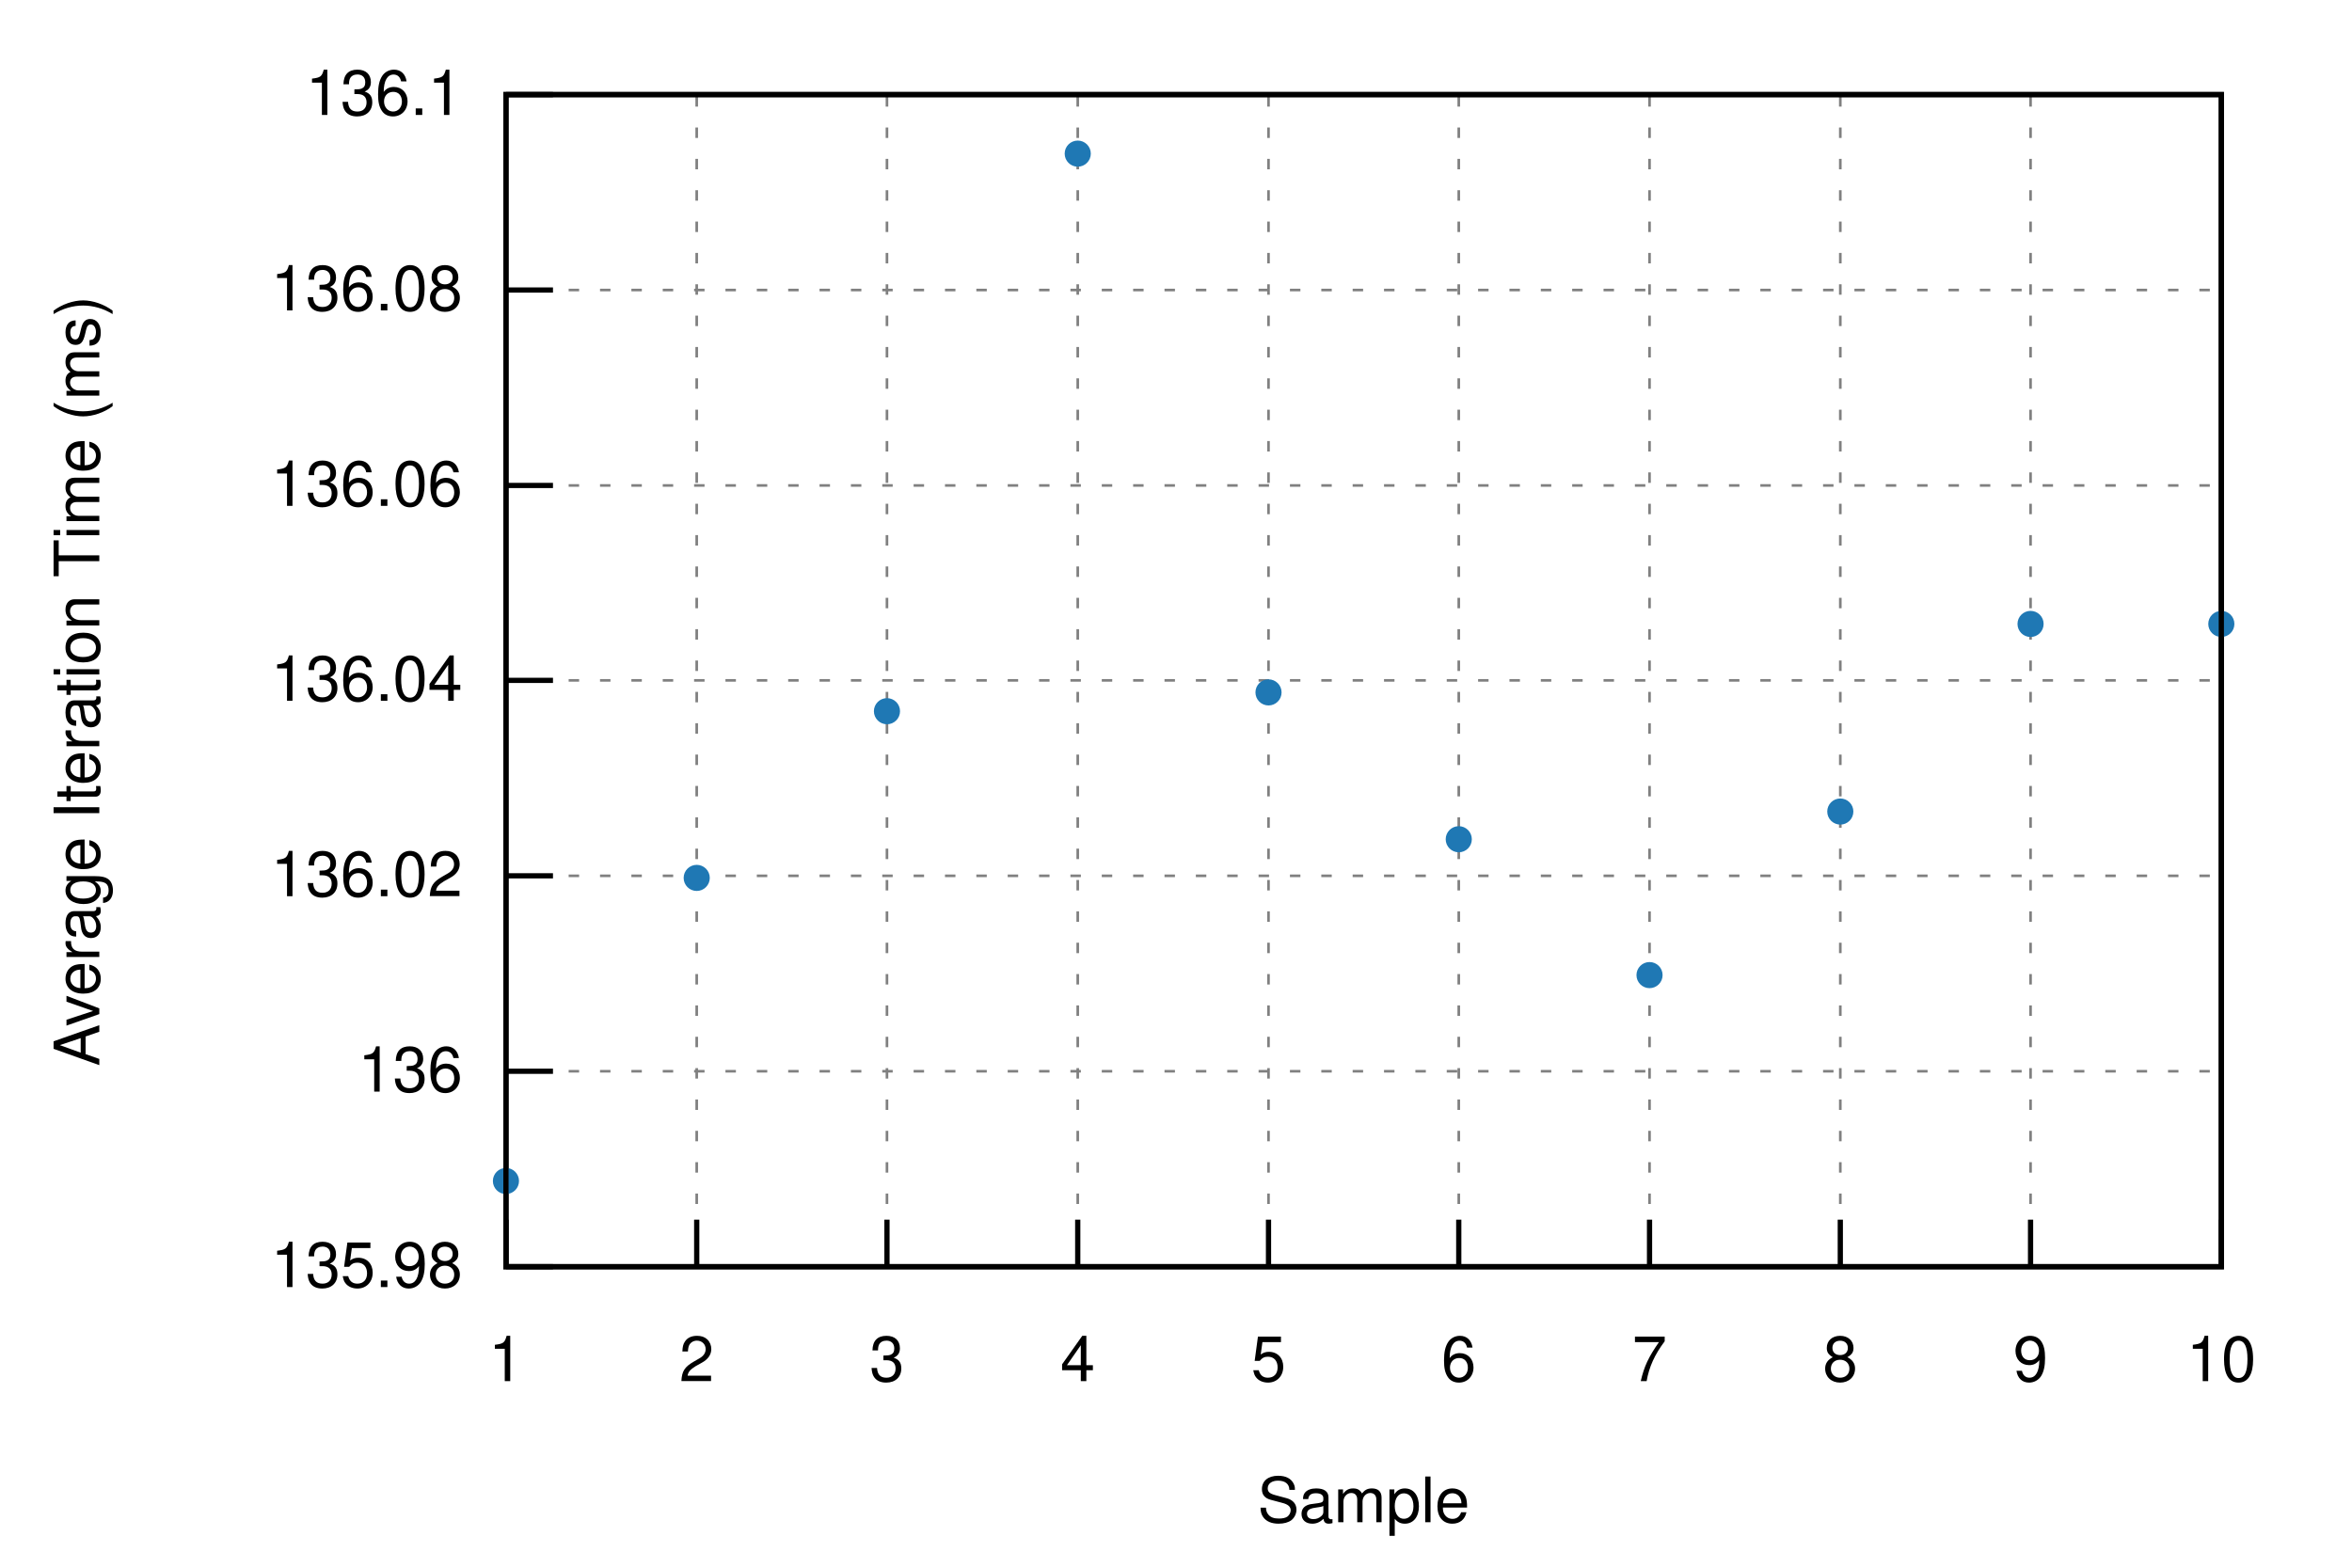
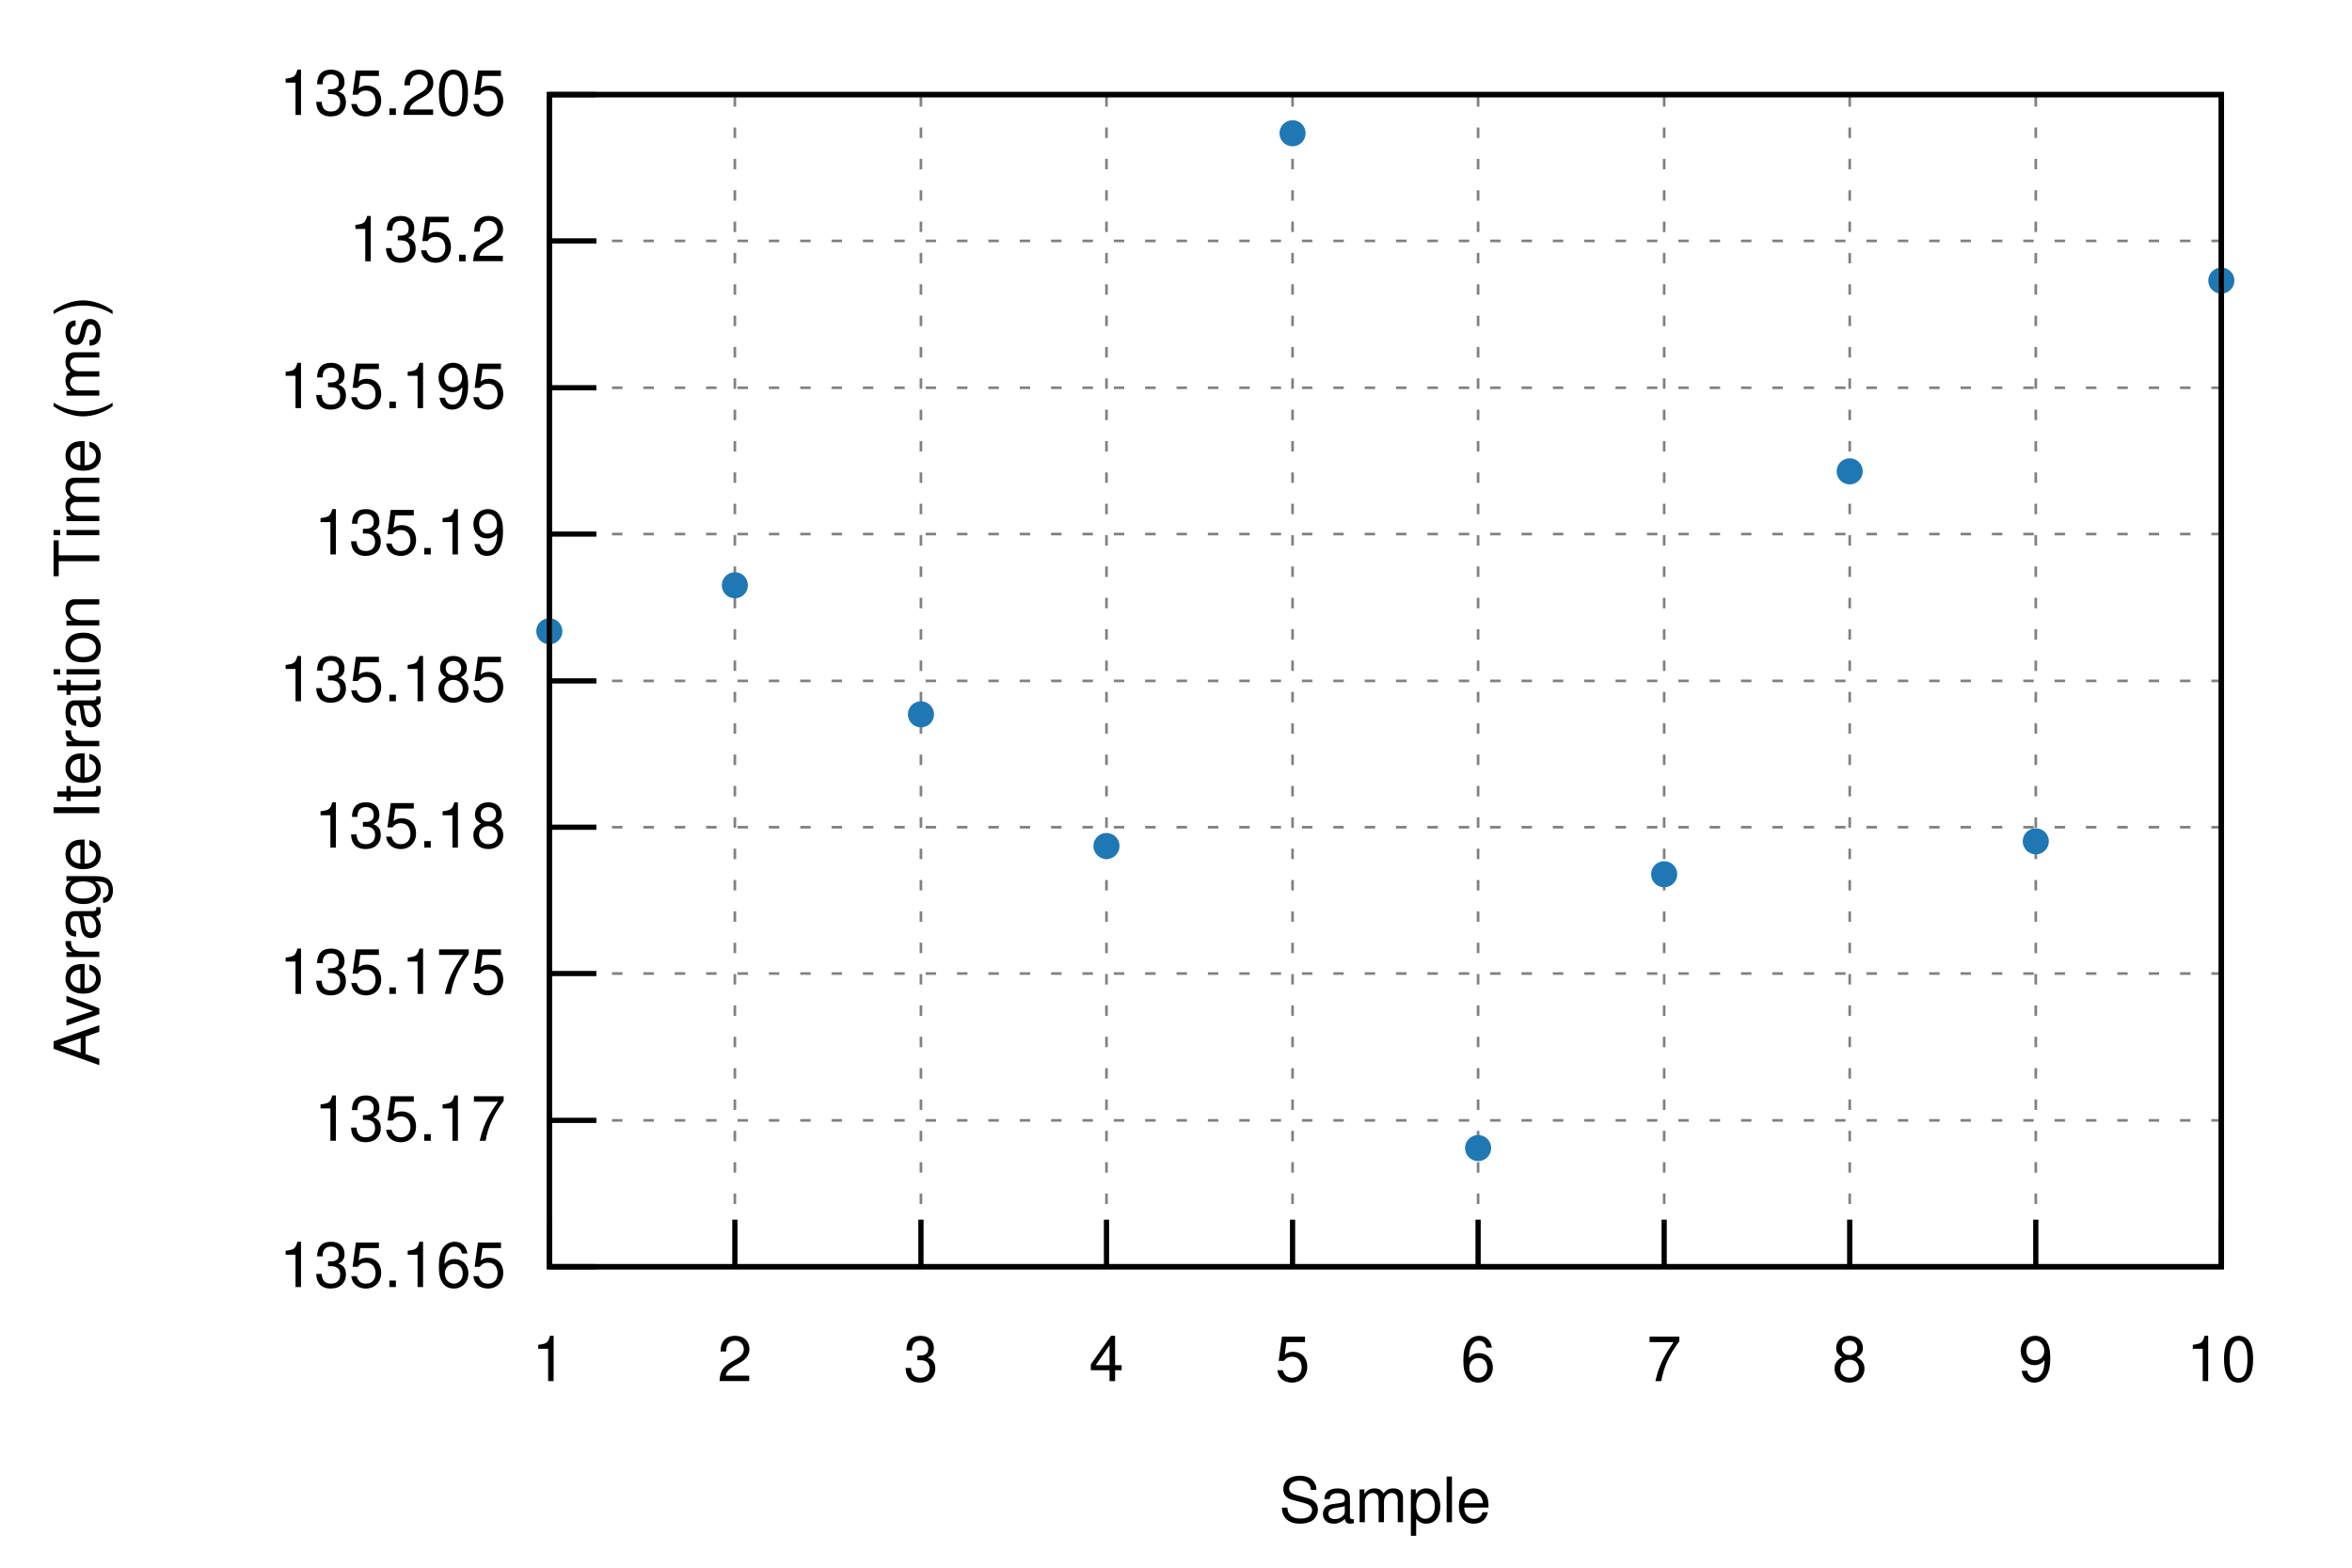
<svg xmlns="http://www.w3.org/2000/svg" xmlns:xlink="http://www.w3.org/1999/xlink" viewBox="0 0 450 300">
  <g id="gnuplot_canvas">
    <rect x="0" y="0" width="450" height="300" fill="none" />
    <defs>
      <circle id="gpDot" r="0.5" stroke-width="0.5" stroke="currentColor" />
      <path id="gpPt0" stroke-width="0.222" stroke="currentColor" d="M-1,0 h2 M0,-1 v2" />
      <path id="gpPt1" stroke-width="0.222" stroke="currentColor" d="M-1,-1 L1,1 M1,-1 L-1,1" />
      <path id="gpPt2" stroke-width="0.222" stroke="currentColor" d="M-1,0 L1,0 M0,-1 L0,1 M-1,-1 L1,1 M-1,1 L1,-1" />
      <rect id="gpPt3" stroke-width="0.222" stroke="currentColor" x="-1" y="-1" width="2" height="2" />
      <rect id="gpPt4" stroke-width="0.222" stroke="currentColor" fill="currentColor" x="-1" y="-1" width="2" height="2" />
      <circle id="gpPt5" stroke-width="0.222" stroke="currentColor" cx="0" cy="0" r="1" />
      <use xlink:href="#gpPt5" id="gpPt6" fill="currentColor" stroke="none" />
      <path id="gpPt7" stroke-width="0.222" stroke="currentColor" d="M0,-1.33 L-1.33,0.67 L1.33,0.67 z" />
      <use xlink:href="#gpPt7" id="gpPt8" fill="currentColor" stroke="none" />
      <use xlink:href="#gpPt7" id="gpPt9" stroke="currentColor" transform="rotate(180)" />
      <use xlink:href="#gpPt9" id="gpPt10" fill="currentColor" stroke="none" />
      <use xlink:href="#gpPt3" id="gpPt11" stroke="currentColor" transform="rotate(45)" />
      <use xlink:href="#gpPt11" id="gpPt12" fill="currentColor" stroke="none" />
      <path id="gpPt13" stroke-width="0.222" stroke="currentColor" d="M0,1.330 L1.265,0.411 L0.782,-1.067 L-0.782,-1.076 L-1.265,0.411 z" />
      <use xlink:href="#gpPt13" id="gpPt14" fill="currentColor" stroke="none" />
      <filter id="textbox" filterUnits="objectBoundingBox" x="0" y="0" height="1" width="1">
        <feFlood flood-color="white" flood-opacity="1" result="bgnd" />
        <feComposite in="SourceGraphic" in2="bgnd" operator="atop" />
      </filter>
      <filter id="greybox" filterUnits="objectBoundingBox" x="0" y="0" height="1" width="1">
        <feFlood flood-color="lightgrey" flood-opacity="1" result="grey" />
        <feComposite in="SourceGraphic" in2="grey" operator="atop" />
      </filter>
    </defs>
    <g fill="none" color="white" stroke="currentColor" stroke-width="1.00" stroke-linecap="butt" stroke-linejoin="miter">
</g>
    <g fill="none" color="black" stroke="currentColor" stroke-width="1.00" stroke-linecap="butt" stroke-linejoin="miter">
</g>
    <g fill="none" color="black" stroke="black" stroke-width="0.50" stroke-linecap="butt" stroke-linejoin="miter">
</g>
    <g fill="none" color="gray" stroke="currentColor" stroke-width="0.50" stroke-linecap="butt" stroke-linejoin="miter">
-       <path stroke="gray" stroke-dasharray="2,4" class="gridline" d="M96.8,242.4 L425.0,242.4  " />
-     </g>
-     <g fill="none" color="gray" stroke="gray" stroke-width="1.00" stroke-linecap="butt" stroke-linejoin="miter">
- </g>
-     <g fill="none" color="black" stroke="currentColor" stroke-width="1.00" stroke-linecap="butt" stroke-linejoin="miter">
-       <path stroke="black" d="M96.8,242.4 L105.8,242.4  " />
-       <g transform="translate(88.5,246.3)" stroke="none" fill="black" font-family="Helvetica" font-size="12.00" text-anchor="end">
-         <text>
-           <tspan font-family="Helvetica"> 135.98</tspan>
-         </text>
-       </g>
-     </g>
-     <g fill="none" color="black" stroke="currentColor" stroke-width="1.00" stroke-linecap="butt" stroke-linejoin="miter">
- </g>
-     <g fill="none" color="black" stroke="black" stroke-width="0.50" stroke-linecap="butt" stroke-linejoin="miter">
- </g>
-     <g fill="none" color="gray" stroke="currentColor" stroke-width="0.50" stroke-linecap="butt" stroke-linejoin="miter">
-       <path stroke="gray" stroke-dasharray="2,4" class="gridline" d="M96.8,205.0 L425.0,205.0  " />
-     </g>
-     <g fill="none" color="gray" stroke="gray" stroke-width="1.00" stroke-linecap="butt" stroke-linejoin="miter">
- </g>
-     <g fill="none" color="black" stroke="currentColor" stroke-width="1.00" stroke-linecap="butt" stroke-linejoin="miter">
-       <path stroke="black" d="M96.8,205.0 L105.8,205.0  " />
-       <g transform="translate(88.5,208.9)" stroke="none" fill="black" font-family="Helvetica" font-size="12.00" text-anchor="end">
-         <text>
-           <tspan font-family="Helvetica"> 136</tspan>
-         </text>
-       </g>
-     </g>
-     <g fill="none" color="black" stroke="currentColor" stroke-width="1.00" stroke-linecap="butt" stroke-linejoin="miter">
- </g>
-     <g fill="none" color="black" stroke="black" stroke-width="0.50" stroke-linecap="butt" stroke-linejoin="miter">
- </g>
-     <g fill="none" color="gray" stroke="currentColor" stroke-width="0.50" stroke-linecap="butt" stroke-linejoin="miter">
-       <path stroke="gray" stroke-dasharray="2,4" class="gridline" d="M96.8,167.6 L425.0,167.6  " />
-     </g>
-     <g fill="none" color="gray" stroke="gray" stroke-width="1.00" stroke-linecap="butt" stroke-linejoin="miter">
- </g>
-     <g fill="none" color="black" stroke="currentColor" stroke-width="1.00" stroke-linecap="butt" stroke-linejoin="miter">
-       <path stroke="black" d="M96.8,167.6 L105.8,167.6  " />
-       <g transform="translate(88.5,171.5)" stroke="none" fill="black" font-family="Helvetica" font-size="12.00" text-anchor="end">
-         <text>
-           <tspan font-family="Helvetica"> 136.02</tspan>
-         </text>
-       </g>
-     </g>
-     <g fill="none" color="black" stroke="currentColor" stroke-width="1.00" stroke-linecap="butt" stroke-linejoin="miter">
- </g>
-     <g fill="none" color="black" stroke="black" stroke-width="0.50" stroke-linecap="butt" stroke-linejoin="miter">
- </g>
-     <g fill="none" color="gray" stroke="currentColor" stroke-width="0.50" stroke-linecap="butt" stroke-linejoin="miter">
-       <path stroke="gray" stroke-dasharray="2,4" class="gridline" d="M96.8,130.2 L425.0,130.2  " />
-     </g>
-     <g fill="none" color="gray" stroke="gray" stroke-width="1.00" stroke-linecap="butt" stroke-linejoin="miter">
- </g>
-     <g fill="none" color="black" stroke="currentColor" stroke-width="1.00" stroke-linecap="butt" stroke-linejoin="miter">
-       <path stroke="black" d="M96.8,130.2 L105.8,130.2  " />
-       <g transform="translate(88.5,134.1)" stroke="none" fill="black" font-family="Helvetica" font-size="12.00" text-anchor="end">
-         <text>
-           <tspan font-family="Helvetica"> 136.04</tspan>
-         </text>
-       </g>
-     </g>
-     <g fill="none" color="black" stroke="currentColor" stroke-width="1.00" stroke-linecap="butt" stroke-linejoin="miter">
- </g>
-     <g fill="none" color="black" stroke="black" stroke-width="0.50" stroke-linecap="butt" stroke-linejoin="miter">
- </g>
-     <g fill="none" color="gray" stroke="currentColor" stroke-width="0.50" stroke-linecap="butt" stroke-linejoin="miter">
-       <path stroke="gray" stroke-dasharray="2,4" class="gridline" d="M96.8,92.9 L425.0,92.9  " />
-     </g>
-     <g fill="none" color="gray" stroke="gray" stroke-width="1.00" stroke-linecap="butt" stroke-linejoin="miter">
- </g>
-     <g fill="none" color="black" stroke="currentColor" stroke-width="1.00" stroke-linecap="butt" stroke-linejoin="miter">
-       <path stroke="black" d="M96.8,92.9 L105.8,92.9  " />
-       <g transform="translate(88.5,96.8)" stroke="none" fill="black" font-family="Helvetica" font-size="12.00" text-anchor="end">
-         <text>
-           <tspan font-family="Helvetica"> 136.06</tspan>
-         </text>
-       </g>
-     </g>
-     <g fill="none" color="black" stroke="currentColor" stroke-width="1.00" stroke-linecap="butt" stroke-linejoin="miter">
- </g>
-     <g fill="none" color="black" stroke="black" stroke-width="0.50" stroke-linecap="butt" stroke-linejoin="miter">
- </g>
-     <g fill="none" color="gray" stroke="currentColor" stroke-width="0.50" stroke-linecap="butt" stroke-linejoin="miter">
-       <path stroke="gray" stroke-dasharray="2,4" class="gridline" d="M96.8,55.5 L425.0,55.5  " />
-     </g>
-     <g fill="none" color="gray" stroke="gray" stroke-width="1.00" stroke-linecap="butt" stroke-linejoin="miter">
- </g>
-     <g fill="none" color="black" stroke="currentColor" stroke-width="1.00" stroke-linecap="butt" stroke-linejoin="miter">
-       <path stroke="black" d="M96.8,55.5 L105.8,55.5  " />
-       <g transform="translate(88.5,59.4)" stroke="none" fill="black" font-family="Helvetica" font-size="12.00" text-anchor="end">
-         <text>
-           <tspan font-family="Helvetica"> 136.08</tspan>
-         </text>
-       </g>
-     </g>
-     <g fill="none" color="black" stroke="currentColor" stroke-width="1.00" stroke-linecap="butt" stroke-linejoin="miter">
- </g>
-     <g fill="none" color="black" stroke="black" stroke-width="0.50" stroke-linecap="butt" stroke-linejoin="miter">
- </g>
-     <g fill="none" color="gray" stroke="currentColor" stroke-width="0.50" stroke-linecap="butt" stroke-linejoin="miter">
-       <path stroke="gray" stroke-dasharray="2,4" class="gridline" d="M96.8,18.1 L425.0,18.1  " />
-     </g>
-     <g fill="none" color="gray" stroke="gray" stroke-width="1.00" stroke-linecap="butt" stroke-linejoin="miter">
- </g>
-     <g fill="none" color="black" stroke="currentColor" stroke-width="1.00" stroke-linecap="butt" stroke-linejoin="miter">
-       <path stroke="black" d="M96.8,18.1 L105.8,18.1  " />
-       <g transform="translate(88.5,22.0)" stroke="none" fill="black" font-family="Helvetica" font-size="12.00" text-anchor="end">
-         <text>
-           <tspan font-family="Helvetica"> 136.1</tspan>
-         </text>
-       </g>
-     </g>
-     <g fill="none" color="black" stroke="currentColor" stroke-width="1.00" stroke-linecap="butt" stroke-linejoin="miter">
- </g>
-     <g fill="none" color="black" stroke="black" stroke-width="0.50" stroke-linecap="butt" stroke-linejoin="miter">
- </g>
-     <g fill="none" color="gray" stroke="currentColor" stroke-width="0.50" stroke-linecap="butt" stroke-linejoin="miter">
-       <path stroke="gray" stroke-dasharray="2,4" class="gridline" d="M96.8,242.4 L96.8,18.1  " />
-     </g>
-     <g fill="none" color="gray" stroke="gray" stroke-width="1.00" stroke-linecap="butt" stroke-linejoin="miter">
- </g>
-     <g fill="none" color="black" stroke="currentColor" stroke-width="1.00" stroke-linecap="butt" stroke-linejoin="miter">
-       <path stroke="black" d="M96.8,242.4 L96.8,233.4  " />
-       <g transform="translate(96.8,264.3)" stroke="none" fill="black" font-family="Helvetica" font-size="12.00" text-anchor="middle">
+       <path stroke="gray" stroke-dasharray="2,4" class="gridline" d="M105.1,242.4 L425.0,242.4  " />
+     </g>
+     <g fill="none" color="gray" stroke="gray" stroke-width="1.00" stroke-linecap="butt" stroke-linejoin="miter">
+ </g>
+     <g fill="none" color="black" stroke="currentColor" stroke-width="1.00" stroke-linecap="butt" stroke-linejoin="miter">
+       <path stroke="black" d="M105.1,242.4 L114.1,242.4  " />
+       <g transform="translate(96.8,246.3)" stroke="none" fill="black" font-family="Helvetica" font-size="12.00" text-anchor="end">
+         <text>
+           <tspan font-family="Helvetica"> 135.165</tspan>
+         </text>
+       </g>
+     </g>
+     <g fill="none" color="black" stroke="currentColor" stroke-width="1.00" stroke-linecap="butt" stroke-linejoin="miter">
+ </g>
+     <g fill="none" color="black" stroke="black" stroke-width="0.50" stroke-linecap="butt" stroke-linejoin="miter">
+ </g>
+     <g fill="none" color="gray" stroke="currentColor" stroke-width="0.50" stroke-linecap="butt" stroke-linejoin="miter">
+       <path stroke="gray" stroke-dasharray="2,4" class="gridline" d="M105.1,214.4 L425.0,214.4  " />
+     </g>
+     <g fill="none" color="gray" stroke="gray" stroke-width="1.00" stroke-linecap="butt" stroke-linejoin="miter">
+ </g>
+     <g fill="none" color="black" stroke="currentColor" stroke-width="1.00" stroke-linecap="butt" stroke-linejoin="miter">
+       <path stroke="black" d="M105.1,214.4 L114.1,214.4  " />
+       <g transform="translate(96.8,218.3)" stroke="none" fill="black" font-family="Helvetica" font-size="12.00" text-anchor="end">
+         <text>
+           <tspan font-family="Helvetica"> 135.17</tspan>
+         </text>
+       </g>
+     </g>
+     <g fill="none" color="black" stroke="currentColor" stroke-width="1.00" stroke-linecap="butt" stroke-linejoin="miter">
+ </g>
+     <g fill="none" color="black" stroke="black" stroke-width="0.50" stroke-linecap="butt" stroke-linejoin="miter">
+ </g>
+     <g fill="none" color="gray" stroke="currentColor" stroke-width="0.50" stroke-linecap="butt" stroke-linejoin="miter">
+       <path stroke="gray" stroke-dasharray="2,4" class="gridline" d="M105.1,186.3 L425.0,186.3  " />
+     </g>
+     <g fill="none" color="gray" stroke="gray" stroke-width="1.00" stroke-linecap="butt" stroke-linejoin="miter">
+ </g>
+     <g fill="none" color="black" stroke="currentColor" stroke-width="1.00" stroke-linecap="butt" stroke-linejoin="miter">
+       <path stroke="black" d="M105.1,186.3 L114.1,186.3  " />
+       <g transform="translate(96.8,190.2)" stroke="none" fill="black" font-family="Helvetica" font-size="12.00" text-anchor="end">
+         <text>
+           <tspan font-family="Helvetica"> 135.175</tspan>
+         </text>
+       </g>
+     </g>
+     <g fill="none" color="black" stroke="currentColor" stroke-width="1.00" stroke-linecap="butt" stroke-linejoin="miter">
+ </g>
+     <g fill="none" color="black" stroke="black" stroke-width="0.50" stroke-linecap="butt" stroke-linejoin="miter">
+ </g>
+     <g fill="none" color="gray" stroke="currentColor" stroke-width="0.50" stroke-linecap="butt" stroke-linejoin="miter">
+       <path stroke="gray" stroke-dasharray="2,4" class="gridline" d="M105.1,158.3 L425.0,158.3  " />
+     </g>
+     <g fill="none" color="gray" stroke="gray" stroke-width="1.00" stroke-linecap="butt" stroke-linejoin="miter">
+ </g>
+     <g fill="none" color="black" stroke="currentColor" stroke-width="1.00" stroke-linecap="butt" stroke-linejoin="miter">
+       <path stroke="black" d="M105.1,158.3 L114.1,158.3  " />
+       <g transform="translate(96.8,162.2)" stroke="none" fill="black" font-family="Helvetica" font-size="12.00" text-anchor="end">
+         <text>
+           <tspan font-family="Helvetica"> 135.18</tspan>
+         </text>
+       </g>
+     </g>
+     <g fill="none" color="black" stroke="currentColor" stroke-width="1.00" stroke-linecap="butt" stroke-linejoin="miter">
+ </g>
+     <g fill="none" color="black" stroke="black" stroke-width="0.50" stroke-linecap="butt" stroke-linejoin="miter">
+ </g>
+     <g fill="none" color="gray" stroke="currentColor" stroke-width="0.50" stroke-linecap="butt" stroke-linejoin="miter">
+       <path stroke="gray" stroke-dasharray="2,4" class="gridline" d="M105.1,130.3 L425.0,130.3  " />
+     </g>
+     <g fill="none" color="gray" stroke="gray" stroke-width="1.00" stroke-linecap="butt" stroke-linejoin="miter">
+ </g>
+     <g fill="none" color="black" stroke="currentColor" stroke-width="1.00" stroke-linecap="butt" stroke-linejoin="miter">
+       <path stroke="black" d="M105.1,130.3 L114.1,130.3  " />
+       <g transform="translate(96.8,134.2)" stroke="none" fill="black" font-family="Helvetica" font-size="12.00" text-anchor="end">
+         <text>
+           <tspan font-family="Helvetica"> 135.185</tspan>
+         </text>
+       </g>
+     </g>
+     <g fill="none" color="black" stroke="currentColor" stroke-width="1.00" stroke-linecap="butt" stroke-linejoin="miter">
+ </g>
+     <g fill="none" color="black" stroke="black" stroke-width="0.50" stroke-linecap="butt" stroke-linejoin="miter">
+ </g>
+     <g fill="none" color="gray" stroke="currentColor" stroke-width="0.50" stroke-linecap="butt" stroke-linejoin="miter">
+       <path stroke="gray" stroke-dasharray="2,4" class="gridline" d="M105.1,102.2 L425.0,102.2  " />
+     </g>
+     <g fill="none" color="gray" stroke="gray" stroke-width="1.00" stroke-linecap="butt" stroke-linejoin="miter">
+ </g>
+     <g fill="none" color="black" stroke="currentColor" stroke-width="1.00" stroke-linecap="butt" stroke-linejoin="miter">
+       <path stroke="black" d="M105.1,102.2 L114.1,102.2  " />
+       <g transform="translate(96.8,106.1)" stroke="none" fill="black" font-family="Helvetica" font-size="12.00" text-anchor="end">
+         <text>
+           <tspan font-family="Helvetica"> 135.19</tspan>
+         </text>
+       </g>
+     </g>
+     <g fill="none" color="black" stroke="currentColor" stroke-width="1.00" stroke-linecap="butt" stroke-linejoin="miter">
+ </g>
+     <g fill="none" color="black" stroke="black" stroke-width="0.50" stroke-linecap="butt" stroke-linejoin="miter">
+ </g>
+     <g fill="none" color="gray" stroke="currentColor" stroke-width="0.50" stroke-linecap="butt" stroke-linejoin="miter">
+       <path stroke="gray" stroke-dasharray="2,4" class="gridline" d="M105.1,74.2 L425.0,74.2  " />
+     </g>
+     <g fill="none" color="gray" stroke="gray" stroke-width="1.00" stroke-linecap="butt" stroke-linejoin="miter">
+ </g>
+     <g fill="none" color="black" stroke="currentColor" stroke-width="1.00" stroke-linecap="butt" stroke-linejoin="miter">
+       <path stroke="black" d="M105.1,74.2 L114.1,74.2  " />
+       <g transform="translate(96.8,78.1)" stroke="none" fill="black" font-family="Helvetica" font-size="12.00" text-anchor="end">
+         <text>
+           <tspan font-family="Helvetica"> 135.195</tspan>
+         </text>
+       </g>
+     </g>
+     <g fill="none" color="black" stroke="currentColor" stroke-width="1.00" stroke-linecap="butt" stroke-linejoin="miter">
+ </g>
+     <g fill="none" color="black" stroke="black" stroke-width="0.50" stroke-linecap="butt" stroke-linejoin="miter">
+ </g>
+     <g fill="none" color="gray" stroke="currentColor" stroke-width="0.50" stroke-linecap="butt" stroke-linejoin="miter">
+       <path stroke="gray" stroke-dasharray="2,4" class="gridline" d="M105.1,46.1 L425.0,46.1  " />
+     </g>
+     <g fill="none" color="gray" stroke="gray" stroke-width="1.00" stroke-linecap="butt" stroke-linejoin="miter">
+ </g>
+     <g fill="none" color="black" stroke="currentColor" stroke-width="1.00" stroke-linecap="butt" stroke-linejoin="miter">
+       <path stroke="black" d="M105.1,46.1 L114.1,46.1  " />
+       <g transform="translate(96.8,50.0)" stroke="none" fill="black" font-family="Helvetica" font-size="12.00" text-anchor="end">
+         <text>
+           <tspan font-family="Helvetica"> 135.2</tspan>
+         </text>
+       </g>
+     </g>
+     <g fill="none" color="black" stroke="currentColor" stroke-width="1.00" stroke-linecap="butt" stroke-linejoin="miter">
+ </g>
+     <g fill="none" color="black" stroke="black" stroke-width="0.50" stroke-linecap="butt" stroke-linejoin="miter">
+ </g>
+     <g fill="none" color="gray" stroke="currentColor" stroke-width="0.50" stroke-linecap="butt" stroke-linejoin="miter">
+       <path stroke="gray" stroke-dasharray="2,4" class="gridline" d="M105.1,18.1 L425.0,18.1  " />
+     </g>
+     <g fill="none" color="gray" stroke="gray" stroke-width="1.00" stroke-linecap="butt" stroke-linejoin="miter">
+ </g>
+     <g fill="none" color="black" stroke="currentColor" stroke-width="1.00" stroke-linecap="butt" stroke-linejoin="miter">
+       <path stroke="black" d="M105.1,18.1 L114.1,18.1  " />
+       <g transform="translate(96.8,22.0)" stroke="none" fill="black" font-family="Helvetica" font-size="12.00" text-anchor="end">
+         <text>
+           <tspan font-family="Helvetica"> 135.205</tspan>
+         </text>
+       </g>
+     </g>
+     <g fill="none" color="black" stroke="currentColor" stroke-width="1.00" stroke-linecap="butt" stroke-linejoin="miter">
+ </g>
+     <g fill="none" color="black" stroke="black" stroke-width="0.50" stroke-linecap="butt" stroke-linejoin="miter">
+ </g>
+     <g fill="none" color="gray" stroke="currentColor" stroke-width="0.50" stroke-linecap="butt" stroke-linejoin="miter">
+       <path stroke="gray" stroke-dasharray="2,4" class="gridline" d="M105.1,242.4 L105.1,18.1  " />
+     </g>
+     <g fill="none" color="gray" stroke="gray" stroke-width="1.00" stroke-linecap="butt" stroke-linejoin="miter">
+ </g>
+     <g fill="none" color="black" stroke="currentColor" stroke-width="1.00" stroke-linecap="butt" stroke-linejoin="miter">
+       <path stroke="black" d="M105.1,242.4 L105.1,233.4  " />
+       <g transform="translate(105.1,264.3)" stroke="none" fill="black" font-family="Helvetica" font-size="12.00" text-anchor="middle">
        <text>
          <tspan font-family="Helvetica"> 1</tspan>
        </text>
      </g>
    </g>
    <g fill="none" color="black" stroke="currentColor" stroke-width="1.00" stroke-linecap="butt" stroke-linejoin="miter">
</g>
    <g fill="none" color="black" stroke="black" stroke-width="0.50" stroke-linecap="butt" stroke-linejoin="miter">
</g>
    <g fill="none" color="gray" stroke="currentColor" stroke-width="0.50" stroke-linecap="butt" stroke-linejoin="miter">
-       <path stroke="gray" stroke-dasharray="2,4" class="gridline" d="M133.3,242.4 L133.3,18.1  " />
-     </g>
-     <g fill="none" color="gray" stroke="gray" stroke-width="1.00" stroke-linecap="butt" stroke-linejoin="miter">
- </g>
-     <g fill="none" color="black" stroke="currentColor" stroke-width="1.00" stroke-linecap="butt" stroke-linejoin="miter">
-       <path stroke="black" d="M133.3,242.4 L133.3,233.4  " />
-       <g transform="translate(133.3,264.3)" stroke="none" fill="black" font-family="Helvetica" font-size="12.00" text-anchor="middle">
+       <path stroke="gray" stroke-dasharray="2,4" class="gridline" d="M140.6,242.4 L140.6,18.1  " />
+     </g>
+     <g fill="none" color="gray" stroke="gray" stroke-width="1.00" stroke-linecap="butt" stroke-linejoin="miter">
+ </g>
+     <g fill="none" color="black" stroke="currentColor" stroke-width="1.00" stroke-linecap="butt" stroke-linejoin="miter">
+       <path stroke="black" d="M140.6,242.4 L140.6,233.4  " />
+       <g transform="translate(140.6,264.3)" stroke="none" fill="black" font-family="Helvetica" font-size="12.00" text-anchor="middle">
        <text>
          <tspan font-family="Helvetica"> 2</tspan>
        </text>
      </g>
    </g>
    <g fill="none" color="black" stroke="currentColor" stroke-width="1.00" stroke-linecap="butt" stroke-linejoin="miter">
</g>
    <g fill="none" color="black" stroke="black" stroke-width="0.50" stroke-linecap="butt" stroke-linejoin="miter">
</g>
    <g fill="none" color="gray" stroke="currentColor" stroke-width="0.50" stroke-linecap="butt" stroke-linejoin="miter">
-       <path stroke="gray" stroke-dasharray="2,4" class="gridline" d="M169.7,242.4 L169.7,18.1  " />
-     </g>
-     <g fill="none" color="gray" stroke="gray" stroke-width="1.00" stroke-linecap="butt" stroke-linejoin="miter">
- </g>
-     <g fill="none" color="black" stroke="currentColor" stroke-width="1.00" stroke-linecap="butt" stroke-linejoin="miter">
-       <path stroke="black" d="M169.7,242.4 L169.7,233.4  " />
-       <g transform="translate(169.7,264.3)" stroke="none" fill="black" font-family="Helvetica" font-size="12.00" text-anchor="middle">
+       <path stroke="gray" stroke-dasharray="2,4" class="gridline" d="M176.2,242.4 L176.2,18.1  " />
+     </g>
+     <g fill="none" color="gray" stroke="gray" stroke-width="1.00" stroke-linecap="butt" stroke-linejoin="miter">
+ </g>
+     <g fill="none" color="black" stroke="currentColor" stroke-width="1.00" stroke-linecap="butt" stroke-linejoin="miter">
+       <path stroke="black" d="M176.2,242.4 L176.2,233.4  " />
+       <g transform="translate(176.2,264.3)" stroke="none" fill="black" font-family="Helvetica" font-size="12.00" text-anchor="middle">
        <text>
          <tspan font-family="Helvetica"> 3</tspan>
        </text>
      </g>
    </g>
    <g fill="none" color="black" stroke="currentColor" stroke-width="1.00" stroke-linecap="butt" stroke-linejoin="miter">
</g>
    <g fill="none" color="black" stroke="black" stroke-width="0.50" stroke-linecap="butt" stroke-linejoin="miter">
</g>
    <g fill="none" color="gray" stroke="currentColor" stroke-width="0.50" stroke-linecap="butt" stroke-linejoin="miter">
-       <path stroke="gray" stroke-dasharray="2,4" class="gridline" d="M206.2,242.4 L206.2,18.1  " />
-     </g>
-     <g fill="none" color="gray" stroke="gray" stroke-width="1.00" stroke-linecap="butt" stroke-linejoin="miter">
- </g>
-     <g fill="none" color="black" stroke="currentColor" stroke-width="1.00" stroke-linecap="butt" stroke-linejoin="miter">
-       <path stroke="black" d="M206.2,242.4 L206.2,233.4  " />
-       <g transform="translate(206.2,264.3)" stroke="none" fill="black" font-family="Helvetica" font-size="12.00" text-anchor="middle">
+       <path stroke="gray" stroke-dasharray="2,4" class="gridline" d="M211.7,242.4 L211.7,18.1  " />
+     </g>
+     <g fill="none" color="gray" stroke="gray" stroke-width="1.00" stroke-linecap="butt" stroke-linejoin="miter">
+ </g>
+     <g fill="none" color="black" stroke="currentColor" stroke-width="1.00" stroke-linecap="butt" stroke-linejoin="miter">
+       <path stroke="black" d="M211.7,242.4 L211.7,233.4  " />
+       <g transform="translate(211.7,264.3)" stroke="none" fill="black" font-family="Helvetica" font-size="12.00" text-anchor="middle">
        <text>
          <tspan font-family="Helvetica"> 4</tspan>
        </text>
      </g>
    </g>
    <g fill="none" color="black" stroke="currentColor" stroke-width="1.00" stroke-linecap="butt" stroke-linejoin="miter">
</g>
    <g fill="none" color="black" stroke="black" stroke-width="0.50" stroke-linecap="butt" stroke-linejoin="miter">
</g>
    <g fill="none" color="gray" stroke="currentColor" stroke-width="0.50" stroke-linecap="butt" stroke-linejoin="miter">
-       <path stroke="gray" stroke-dasharray="2,4" class="gridline" d="M242.7,242.4 L242.7,18.1  " />
-     </g>
-     <g fill="none" color="gray" stroke="gray" stroke-width="1.00" stroke-linecap="butt" stroke-linejoin="miter">
- </g>
-     <g fill="none" color="black" stroke="currentColor" stroke-width="1.00" stroke-linecap="butt" stroke-linejoin="miter">
-       <path stroke="black" d="M242.7,242.4 L242.7,233.4  " />
-       <g transform="translate(242.7,264.3)" stroke="none" fill="black" font-family="Helvetica" font-size="12.00" text-anchor="middle">
+       <path stroke="gray" stroke-dasharray="2,4" class="gridline" d="M247.3,242.4 L247.3,18.1  " />
+     </g>
+     <g fill="none" color="gray" stroke="gray" stroke-width="1.00" stroke-linecap="butt" stroke-linejoin="miter">
+ </g>
+     <g fill="none" color="black" stroke="currentColor" stroke-width="1.00" stroke-linecap="butt" stroke-linejoin="miter">
+       <path stroke="black" d="M247.3,242.4 L247.3,233.4  " />
+       <g transform="translate(247.3,264.3)" stroke="none" fill="black" font-family="Helvetica" font-size="12.00" text-anchor="middle">
        <text>
          <tspan font-family="Helvetica"> 5</tspan>
        </text>
      </g>
    </g>
    <g fill="none" color="black" stroke="currentColor" stroke-width="1.00" stroke-linecap="butt" stroke-linejoin="miter">
</g>
    <g fill="none" color="black" stroke="black" stroke-width="0.50" stroke-linecap="butt" stroke-linejoin="miter">
</g>
    <g fill="none" color="gray" stroke="currentColor" stroke-width="0.50" stroke-linecap="butt" stroke-linejoin="miter">
-       <path stroke="gray" stroke-dasharray="2,4" class="gridline" d="M279.1,242.4 L279.1,18.1  " />
-     </g>
-     <g fill="none" color="gray" stroke="gray" stroke-width="1.00" stroke-linecap="butt" stroke-linejoin="miter">
- </g>
-     <g fill="none" color="black" stroke="currentColor" stroke-width="1.00" stroke-linecap="butt" stroke-linejoin="miter">
-       <path stroke="black" d="M279.1,242.4 L279.1,233.4  " />
-       <g transform="translate(279.1,264.3)" stroke="none" fill="black" font-family="Helvetica" font-size="12.00" text-anchor="middle">
+       <path stroke="gray" stroke-dasharray="2,4" class="gridline" d="M282.8,242.4 L282.8,18.1  " />
+     </g>
+     <g fill="none" color="gray" stroke="gray" stroke-width="1.00" stroke-linecap="butt" stroke-linejoin="miter">
+ </g>
+     <g fill="none" color="black" stroke="currentColor" stroke-width="1.00" stroke-linecap="butt" stroke-linejoin="miter">
+       <path stroke="black" d="M282.8,242.4 L282.8,233.4  " />
+       <g transform="translate(282.8,264.3)" stroke="none" fill="black" font-family="Helvetica" font-size="12.00" text-anchor="middle">
        <text>
          <tspan font-family="Helvetica"> 6</tspan>
        </text>
      </g>
    </g>
    <g fill="none" color="black" stroke="currentColor" stroke-width="1.00" stroke-linecap="butt" stroke-linejoin="miter">
</g>
    <g fill="none" color="black" stroke="black" stroke-width="0.50" stroke-linecap="butt" stroke-linejoin="miter">
</g>
    <g fill="none" color="gray" stroke="currentColor" stroke-width="0.50" stroke-linecap="butt" stroke-linejoin="miter">
-       <path stroke="gray" stroke-dasharray="2,4" class="gridline" d="M315.6,242.4 L315.6,18.1  " />
-     </g>
-     <g fill="none" color="gray" stroke="gray" stroke-width="1.00" stroke-linecap="butt" stroke-linejoin="miter">
- </g>
-     <g fill="none" color="black" stroke="currentColor" stroke-width="1.00" stroke-linecap="butt" stroke-linejoin="miter">
-       <path stroke="black" d="M315.6,242.4 L315.6,233.4  " />
-       <g transform="translate(315.6,264.3)" stroke="none" fill="black" font-family="Helvetica" font-size="12.00" text-anchor="middle">
+       <path stroke="gray" stroke-dasharray="2,4" class="gridline" d="M318.4,242.4 L318.4,18.1  " />
+     </g>
+     <g fill="none" color="gray" stroke="gray" stroke-width="1.00" stroke-linecap="butt" stroke-linejoin="miter">
+ </g>
+     <g fill="none" color="black" stroke="currentColor" stroke-width="1.00" stroke-linecap="butt" stroke-linejoin="miter">
+       <path stroke="black" d="M318.4,242.4 L318.4,233.4  " />
+       <g transform="translate(318.4,264.3)" stroke="none" fill="black" font-family="Helvetica" font-size="12.00" text-anchor="middle">
        <text>
          <tspan font-family="Helvetica"> 7</tspan>
        </text>
      </g>
    </g>
    <g fill="none" color="black" stroke="currentColor" stroke-width="1.00" stroke-linecap="butt" stroke-linejoin="miter">
</g>
    <g fill="none" color="black" stroke="black" stroke-width="0.50" stroke-linecap="butt" stroke-linejoin="miter">
</g>
    <g fill="none" color="gray" stroke="currentColor" stroke-width="0.50" stroke-linecap="butt" stroke-linejoin="miter">
-       <path stroke="gray" stroke-dasharray="2,4" class="gridline" d="M352.1,242.4 L352.1,18.1  " />
-     </g>
-     <g fill="none" color="gray" stroke="gray" stroke-width="1.00" stroke-linecap="butt" stroke-linejoin="miter">
- </g>
-     <g fill="none" color="black" stroke="currentColor" stroke-width="1.00" stroke-linecap="butt" stroke-linejoin="miter">
-       <path stroke="black" d="M352.1,242.4 L352.1,233.4  " />
-       <g transform="translate(352.1,264.3)" stroke="none" fill="black" font-family="Helvetica" font-size="12.00" text-anchor="middle">
+       <path stroke="gray" stroke-dasharray="2,4" class="gridline" d="M353.9,242.4 L353.9,18.1  " />
+     </g>
+     <g fill="none" color="gray" stroke="gray" stroke-width="1.00" stroke-linecap="butt" stroke-linejoin="miter">
+ </g>
+     <g fill="none" color="black" stroke="currentColor" stroke-width="1.00" stroke-linecap="butt" stroke-linejoin="miter">
+       <path stroke="black" d="M353.9,242.4 L353.9,233.4  " />
+       <g transform="translate(353.9,264.3)" stroke="none" fill="black" font-family="Helvetica" font-size="12.00" text-anchor="middle">
        <text>
          <tspan font-family="Helvetica"> 8</tspan>
        </text>
      </g>
    </g>
    <g fill="none" color="black" stroke="currentColor" stroke-width="1.00" stroke-linecap="butt" stroke-linejoin="miter">
</g>
    <g fill="none" color="black" stroke="black" stroke-width="0.50" stroke-linecap="butt" stroke-linejoin="miter">
</g>
    <g fill="none" color="gray" stroke="currentColor" stroke-width="0.50" stroke-linecap="butt" stroke-linejoin="miter">
-       <path stroke="gray" stroke-dasharray="2,4" class="gridline" d="M388.5,242.4 L388.5,18.1  " />
-     </g>
-     <g fill="none" color="gray" stroke="gray" stroke-width="1.00" stroke-linecap="butt" stroke-linejoin="miter">
- </g>
-     <g fill="none" color="black" stroke="currentColor" stroke-width="1.00" stroke-linecap="butt" stroke-linejoin="miter">
-       <path stroke="black" d="M388.5,242.4 L388.5,233.4  " />
-       <g transform="translate(388.5,264.3)" stroke="none" fill="black" font-family="Helvetica" font-size="12.00" text-anchor="middle">
+       <path stroke="gray" stroke-dasharray="2,4" class="gridline" d="M389.5,242.4 L389.5,18.1  " />
+     </g>
+     <g fill="none" color="gray" stroke="gray" stroke-width="1.00" stroke-linecap="butt" stroke-linejoin="miter">
+ </g>
+     <g fill="none" color="black" stroke="currentColor" stroke-width="1.00" stroke-linecap="butt" stroke-linejoin="miter">
+       <path stroke="black" d="M389.5,242.4 L389.5,233.4  " />
+       <g transform="translate(389.5,264.3)" stroke="none" fill="black" font-family="Helvetica" font-size="12.00" text-anchor="middle">
        <text>
          <tspan font-family="Helvetica"> 9</tspan>
        </text>
      </g>
    </g>
    <g fill="none" color="black" stroke="currentColor" stroke-width="1.00" stroke-linecap="butt" stroke-linejoin="miter">
</g>
    <g fill="none" color="black" stroke="black" stroke-width="0.50" stroke-linecap="butt" stroke-linejoin="miter">
</g>
    <g fill="none" color="gray" stroke="currentColor" stroke-width="0.50" stroke-linecap="butt" stroke-linejoin="miter">
      <path stroke="gray" stroke-dasharray="2,4" class="gridline" d="M425.0,242.4 L425.0,18.1  " />
    </g>
    <g fill="none" color="gray" stroke="gray" stroke-width="1.00" stroke-linecap="butt" stroke-linejoin="miter">
</g>
    <g fill="none" color="black" stroke="currentColor" stroke-width="1.00" stroke-linecap="butt" stroke-linejoin="miter">
      <path stroke="black" d="M425.0,242.4 L425.0,233.4  " />
      <g transform="translate(425.0,264.3)" stroke="none" fill="black" font-family="Helvetica" font-size="12.00" text-anchor="middle">
        <text>
          <tspan font-family="Helvetica"> 10</tspan>
        </text>
      </g>
    </g>
    <g fill="none" color="black" stroke="currentColor" stroke-width="1.00" stroke-linecap="butt" stroke-linejoin="miter">
</g>
    <g fill="none" color="black" stroke="currentColor" stroke-width="1.00" stroke-linecap="butt" stroke-linejoin="miter">
-       <path stroke="black" d="M96.8,18.1 L96.8,242.4 L425.0,242.4 L425.0,18.1 L96.8,18.1 Z  " />
+       <path stroke="black" d="M105.1,18.1 L105.1,242.4 L425.0,242.4 L425.0,18.1 L105.1,18.1 Z  " />
    </g>
    <g fill="none" color="black" stroke="currentColor" stroke-width="1.00" stroke-linecap="butt" stroke-linejoin="miter">
      <g transform="translate(19.0,130.3) rotate(270)" stroke="none" fill="black" font-family="Helvetica" font-size="12.00" text-anchor="middle">
        <text>
          <tspan font-family="Helvetica">Average Iteration Time (ms)</tspan>
        </text>
      </g>
    </g>
    <g fill="none" color="black" stroke="currentColor" stroke-width="1.00" stroke-linecap="butt" stroke-linejoin="miter">
-       <g transform="translate(260.9,291.3)" stroke="none" fill="black" font-family="Helvetica" font-size="12.00" text-anchor="middle">
+       <g transform="translate(265.0,291.3)" stroke="none" fill="black" font-family="Helvetica" font-size="12.00" text-anchor="middle">
        <text>
          <tspan font-family="Helvetica">Sample</tspan>
        </text>
      </g>
    </g>
    <g fill="none" color="black" stroke="currentColor" stroke-width="1.00" stroke-linecap="butt" stroke-linejoin="miter">
</g>
    <g id="gnuplot_plot_1">
      <g fill="none" color="black" stroke="currentColor" stroke-width="1.00" stroke-linecap="butt" stroke-linejoin="miter">
-         <use xlink:href="#gpPt6" transform="translate(96.8,226.0) scale(2.25)" color="rgb( 31, 120, 180)" />
-         <use xlink:href="#gpPt6" transform="translate(133.3,168.0) scale(2.25)" color="rgb( 31, 120, 180)" />
-         <use xlink:href="#gpPt6" transform="translate(169.7,136.1) scale(2.25)" color="rgb( 31, 120, 180)" />
-         <use xlink:href="#gpPt6" transform="translate(206.2,29.4) scale(2.25)" color="rgb( 31, 120, 180)" />
-         <use xlink:href="#gpPt6" transform="translate(242.7,132.5) scale(2.25)" color="rgb( 31, 120, 180)" />
-         <use xlink:href="#gpPt6" transform="translate(279.1,160.6) scale(2.25)" color="rgb( 31, 120, 180)" />
-         <use xlink:href="#gpPt6" transform="translate(315.6,186.6) scale(2.25)" color="rgb( 31, 120, 180)" />
-         <use xlink:href="#gpPt6" transform="translate(352.1,155.3) scale(2.25)" color="rgb( 31, 120, 180)" />
-         <use xlink:href="#gpPt6" transform="translate(388.5,119.4) scale(2.25)" color="rgb( 31, 120, 180)" />
-         <use xlink:href="#gpPt6" transform="translate(425.0,119.4) scale(2.25)" color="rgb( 31, 120, 180)" />
+         <use xlink:href="#gpPt6" transform="translate(105.1,120.8) scale(2.25)" color="rgb( 31, 120, 180)" />
+         <use xlink:href="#gpPt6" transform="translate(140.6,112.0) scale(2.25)" color="rgb( 31, 120, 180)" />
+         <use xlink:href="#gpPt6" transform="translate(176.2,136.7) scale(2.25)" color="rgb( 31, 120, 180)" />
+         <use xlink:href="#gpPt6" transform="translate(211.7,161.9) scale(2.25)" color="rgb( 31, 120, 180)" />
+         <use xlink:href="#gpPt6" transform="translate(247.3,25.5) scale(2.25)" color="rgb( 31, 120, 180)" />
+         <use xlink:href="#gpPt6" transform="translate(282.8,219.7) scale(2.25)" color="rgb( 31, 120, 180)" />
+         <use xlink:href="#gpPt6" transform="translate(318.4,167.3) scale(2.25)" color="rgb( 31, 120, 180)" />
+         <use xlink:href="#gpPt6" transform="translate(353.9,90.2) scale(2.25)" color="rgb( 31, 120, 180)" />
+         <use xlink:href="#gpPt6" transform="translate(389.5,161.0) scale(2.25)" color="rgb( 31, 120, 180)" />
+         <use xlink:href="#gpPt6" transform="translate(425.0,53.7) scale(2.25)" color="rgb( 31, 120, 180)" />
      </g>
    </g>
    <g fill="none" color="white" stroke="rgb( 31, 120, 180)" stroke-width="2.00" stroke-linecap="butt" stroke-linejoin="miter">
</g>
    <g fill="none" color="black" stroke="currentColor" stroke-width="2.00" stroke-linecap="butt" stroke-linejoin="miter">
</g>
    <g fill="none" color="black" stroke="black" stroke-width="1.00" stroke-linecap="butt" stroke-linejoin="miter">
</g>
    <g fill="none" color="black" stroke="currentColor" stroke-width="1.00" stroke-linecap="butt" stroke-linejoin="miter">
-       <path stroke="black" d="M96.8,18.1 L96.8,242.4 L425.0,242.4 L425.0,18.1 L96.8,18.1 Z  " />
+       <path stroke="black" d="M105.1,18.1 L105.1,242.4 L425.0,242.4 L425.0,18.1 L105.1,18.1 Z  " />
    </g>
    <g fill="none" color="black" stroke="currentColor" stroke-width="1.00" stroke-linecap="butt" stroke-linejoin="miter">
</g>
  </g>
</svg>
